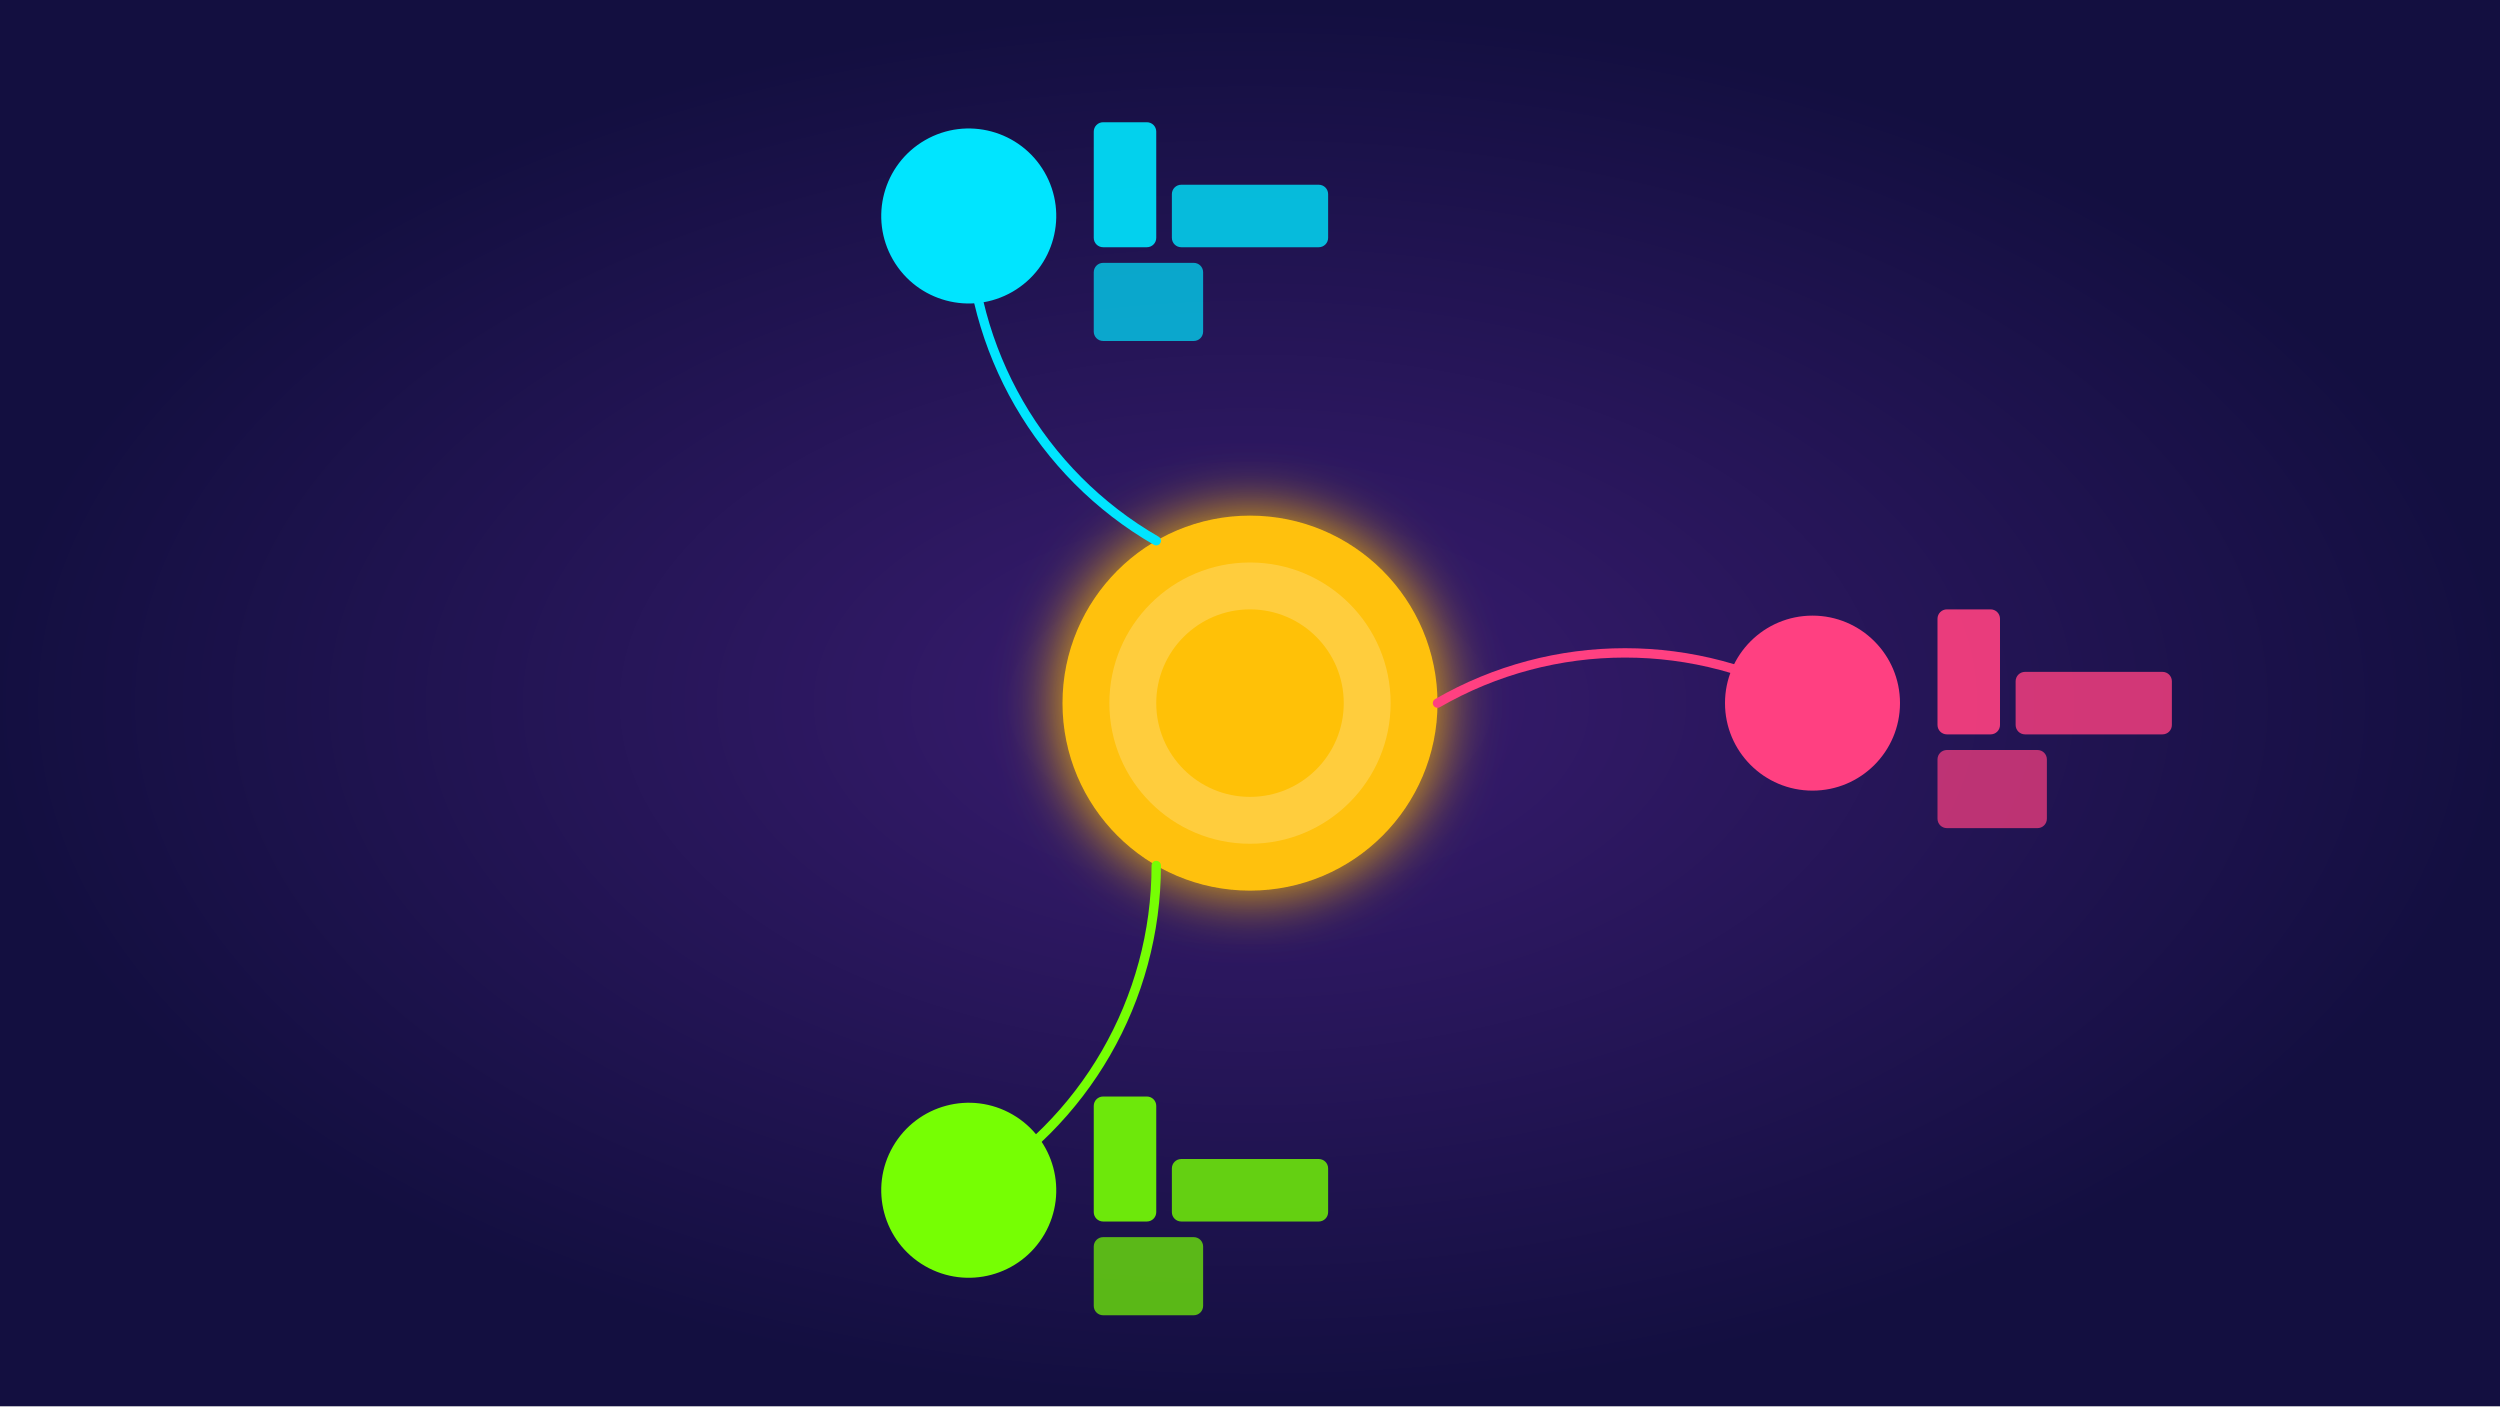
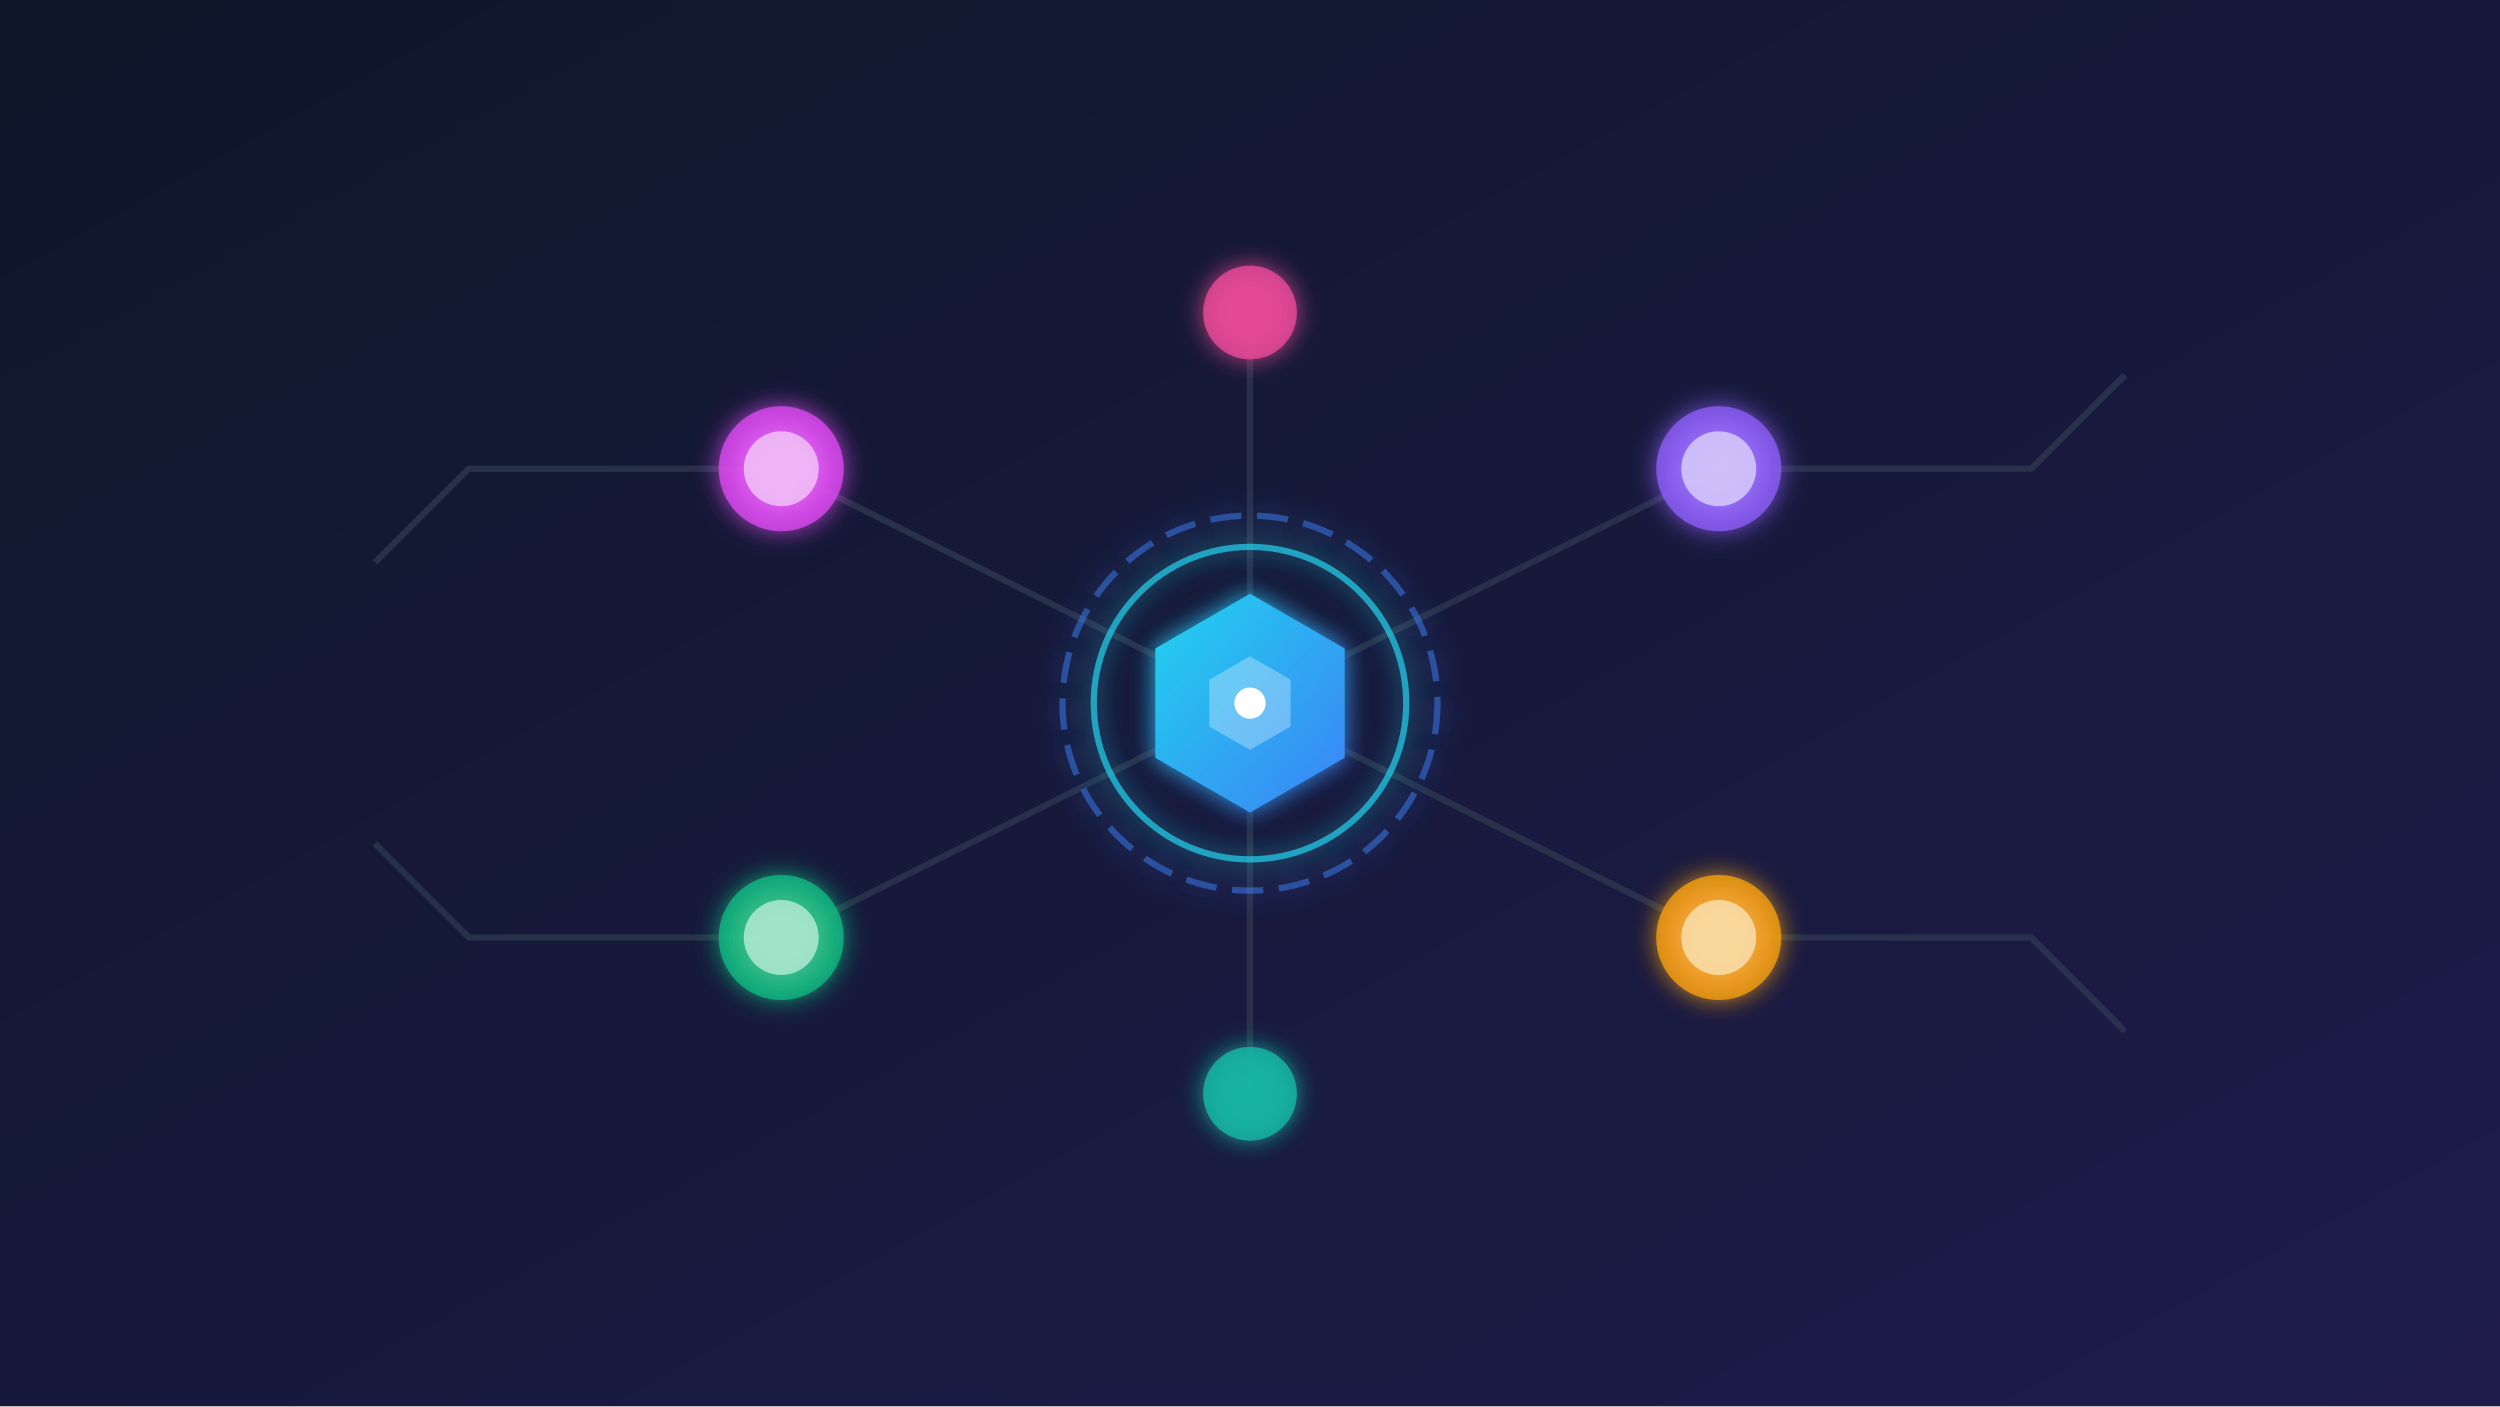
- <svg xmlns="http://www.w3.org/2000/svg" width="800" height="450" viewBox="0 0 800 450" style="background-color: #0a0a2a;">
+ <svg xmlns="http://www.w3.org/2000/svg" viewBox="0 0 800 450">
  <defs>
-     <radialGradient id="bgGradient" cx="50%" cy="50%" r="50%" fx="50%" fy="50%">
-       <stop offset="0%" style="stop-color:#3a1c71; stop-opacity:1" />
-       <stop offset="100%" style="stop-color:#130f40; stop-opacity:1" />
-     </radialGradient>
+     <linearGradient id="bgGradient" x1="0%" y1="0%" x2="100%" y2="100%">
+       <stop offset="0%" stop-color="#0f172a" />
+       <stop offset="100%" stop-color="#1e1b4b" />
+     </linearGradient>
+     <linearGradient id="hubGradient" x1="0%" y1="0%" x2="100%" y2="100%">
+       <stop offset="0%" stop-color="#22d3ee" />
+       <stop offset="100%" stop-color="#3b82f6" />
+     </linearGradient>
    <filter id="glow" x="-50%" y="-50%" width="200%" height="200%">
-       <feGaussianBlur stdDeviation="10" result="coloredBlur" />
+       <feGaussianBlur stdDeviation="4" result="coloredBlur" />
      <feMerge>
        <feMergeNode in="coloredBlur" />
        <feMergeNode in="SourceGraphic" />
      </feMerge>
    </filter>
  </defs>
  <rect width="800" height="450" fill="url(#bgGradient)" />
-   <g transform="translate(400, 225)">
-     <circle cx="0" cy="0" r="60" fill="#ffc107" filter="url(#glow)" />
-     <circle cx="0" cy="0" r="45" fill="rgba(255, 255, 255, 0.2)" />
-     <circle cx="0" cy="0" r="30" fill="#ffc107" />
-     <g transform="rotate(-120)">
-       <path d="M 60,0 A 120,120 0 0,1 180,0" stroke="#00e5ff" stroke-width="3" fill="none" stroke-linecap="round" />
-       <circle cx="180" cy="0" r="28" fill="#00e5ff" />
-       <g transform="translate(180, 0) rotate(120)">
-         <rect x="40" y="-30" width="20" height="40" fill="#00e5ff" opacity="0.9" rx="3" />
-         <rect x="65" y="-10" width="50" height="20" fill="#00e5ff" opacity="0.8" rx="3" />
-         <rect x="40" y="15" width="35" height="25" fill="#00e5ff" opacity="0.7" rx="3" />
-       </g>
-     </g>
-     <g transform="rotate(0)">
-       <path d="M 60,0 A 120,120 0 0,1 180,0" stroke="#ff4081" stroke-width="3" fill="none" stroke-linecap="round" />
-       <circle cx="180" cy="0" r="28" fill="#ff4081" />
-       <g transform="translate(180, 0) rotate(0)">
-         <rect x="40" y="-30" width="20" height="40" fill="#ff4081" opacity="0.9" rx="3" />
-         <rect x="65" y="-10" width="50" height="20" fill="#ff4081" opacity="0.8" rx="3" />
-         <rect x="40" y="15" width="35" height="25" fill="#ff4081" opacity="0.7" rx="3" />
-       </g>
-     </g>
-     <g transform="rotate(120)">
-       <path d="M 60,0 A 120,120 0 0,1 180,0" stroke="#76ff03" stroke-width="3" fill="none" stroke-linecap="round" />
-       <circle cx="180" cy="0" r="28" fill="#76ff03" />
-       <g transform="translate(180, 0) rotate(-120)">
-         <rect x="40" y="-30" width="20" height="40" fill="#76ff03" opacity="0.9" rx="3" />
-         <rect x="65" y="-10" width="50" height="20" fill="#76ff03" opacity="0.8" rx="3" />
-         <rect x="40" y="15" width="35" height="25" fill="#76ff03" opacity="0.7" rx="3" />
-       </g>
-     </g>
+   <g stroke="#334155" stroke-width="2" fill="none" opacity="0.6">
+     <path d="M400 225 L 250 150" />
+     <path d="M400 225 L 550 150" />
+     <path d="M400 225 L 250 300" />
+     <path d="M400 225 L 550 300" />
+     <path d="M400 225 L 400 100" />
+     <path d="M400 225 L 400 350" />
+     <path d="M250 150 L 150 150 L 120 180" />
+     <path d="M550 150 L 650 150 L 680 120" />
+     <path d="M250 300 L 150 300 L 120 270" />
+     <path d="M550 300 L 650 300 L 680 330" />
+   </g>
+   <g filter="url(#glow)">
+     <circle cx="250" cy="150" r="20" fill="#d946ef" opacity="0.8" />
+     <circle cx="250" cy="150" r="12" fill="#fdf4ff" opacity="0.6" />
+     <circle cx="550" cy="150" r="20" fill="#8b5cf6" opacity="0.8" />
+     <circle cx="550" cy="150" r="12" fill="#f5f3ff" opacity="0.6" />
+     <circle cx="250" cy="300" r="20" fill="#10b981" opacity="0.8" />
+     <circle cx="250" cy="300" r="12" fill="#ecfdf5" opacity="0.6" />
+     <circle cx="550" cy="300" r="20" fill="#f59e0b" opacity="0.8" />
+     <circle cx="550" cy="300" r="12" fill="#fffbeb" opacity="0.6" />
+     <circle cx="400" cy="100" r="15" fill="#ec4899" opacity="0.8" />
+     <circle cx="400" cy="350" r="15" fill="#14b8a6" opacity="0.8" />
+   </g>
+   <g transform="translate(400, 225)" filter="url(#glow)">
+     <circle cx="0" cy="0" r="60" stroke="#3b82f6" stroke-width="2" fill="none" opacity="0.5" stroke-dasharray="10 5" />
+     <circle cx="0" cy="0" r="50" stroke="#22d3ee" stroke-width="2" fill="none" opacity="0.7" />
+     <path d="M0 -35 L30.3 -17.5 L30.3 17.5 L0 35 L-30.3 17.5 L-30.3 -17.5 Z" fill="url(#hubGradient)" />
+     <path d="M0 -15 L13 -7.5 L13 7.5 L0 15 L-13 7.5 L-13 -7.5 Z" fill="#ffffff" opacity="0.3" />
+     <circle cx="0" cy="0" r="5" fill="#ffffff" />
  </g>
</svg>
